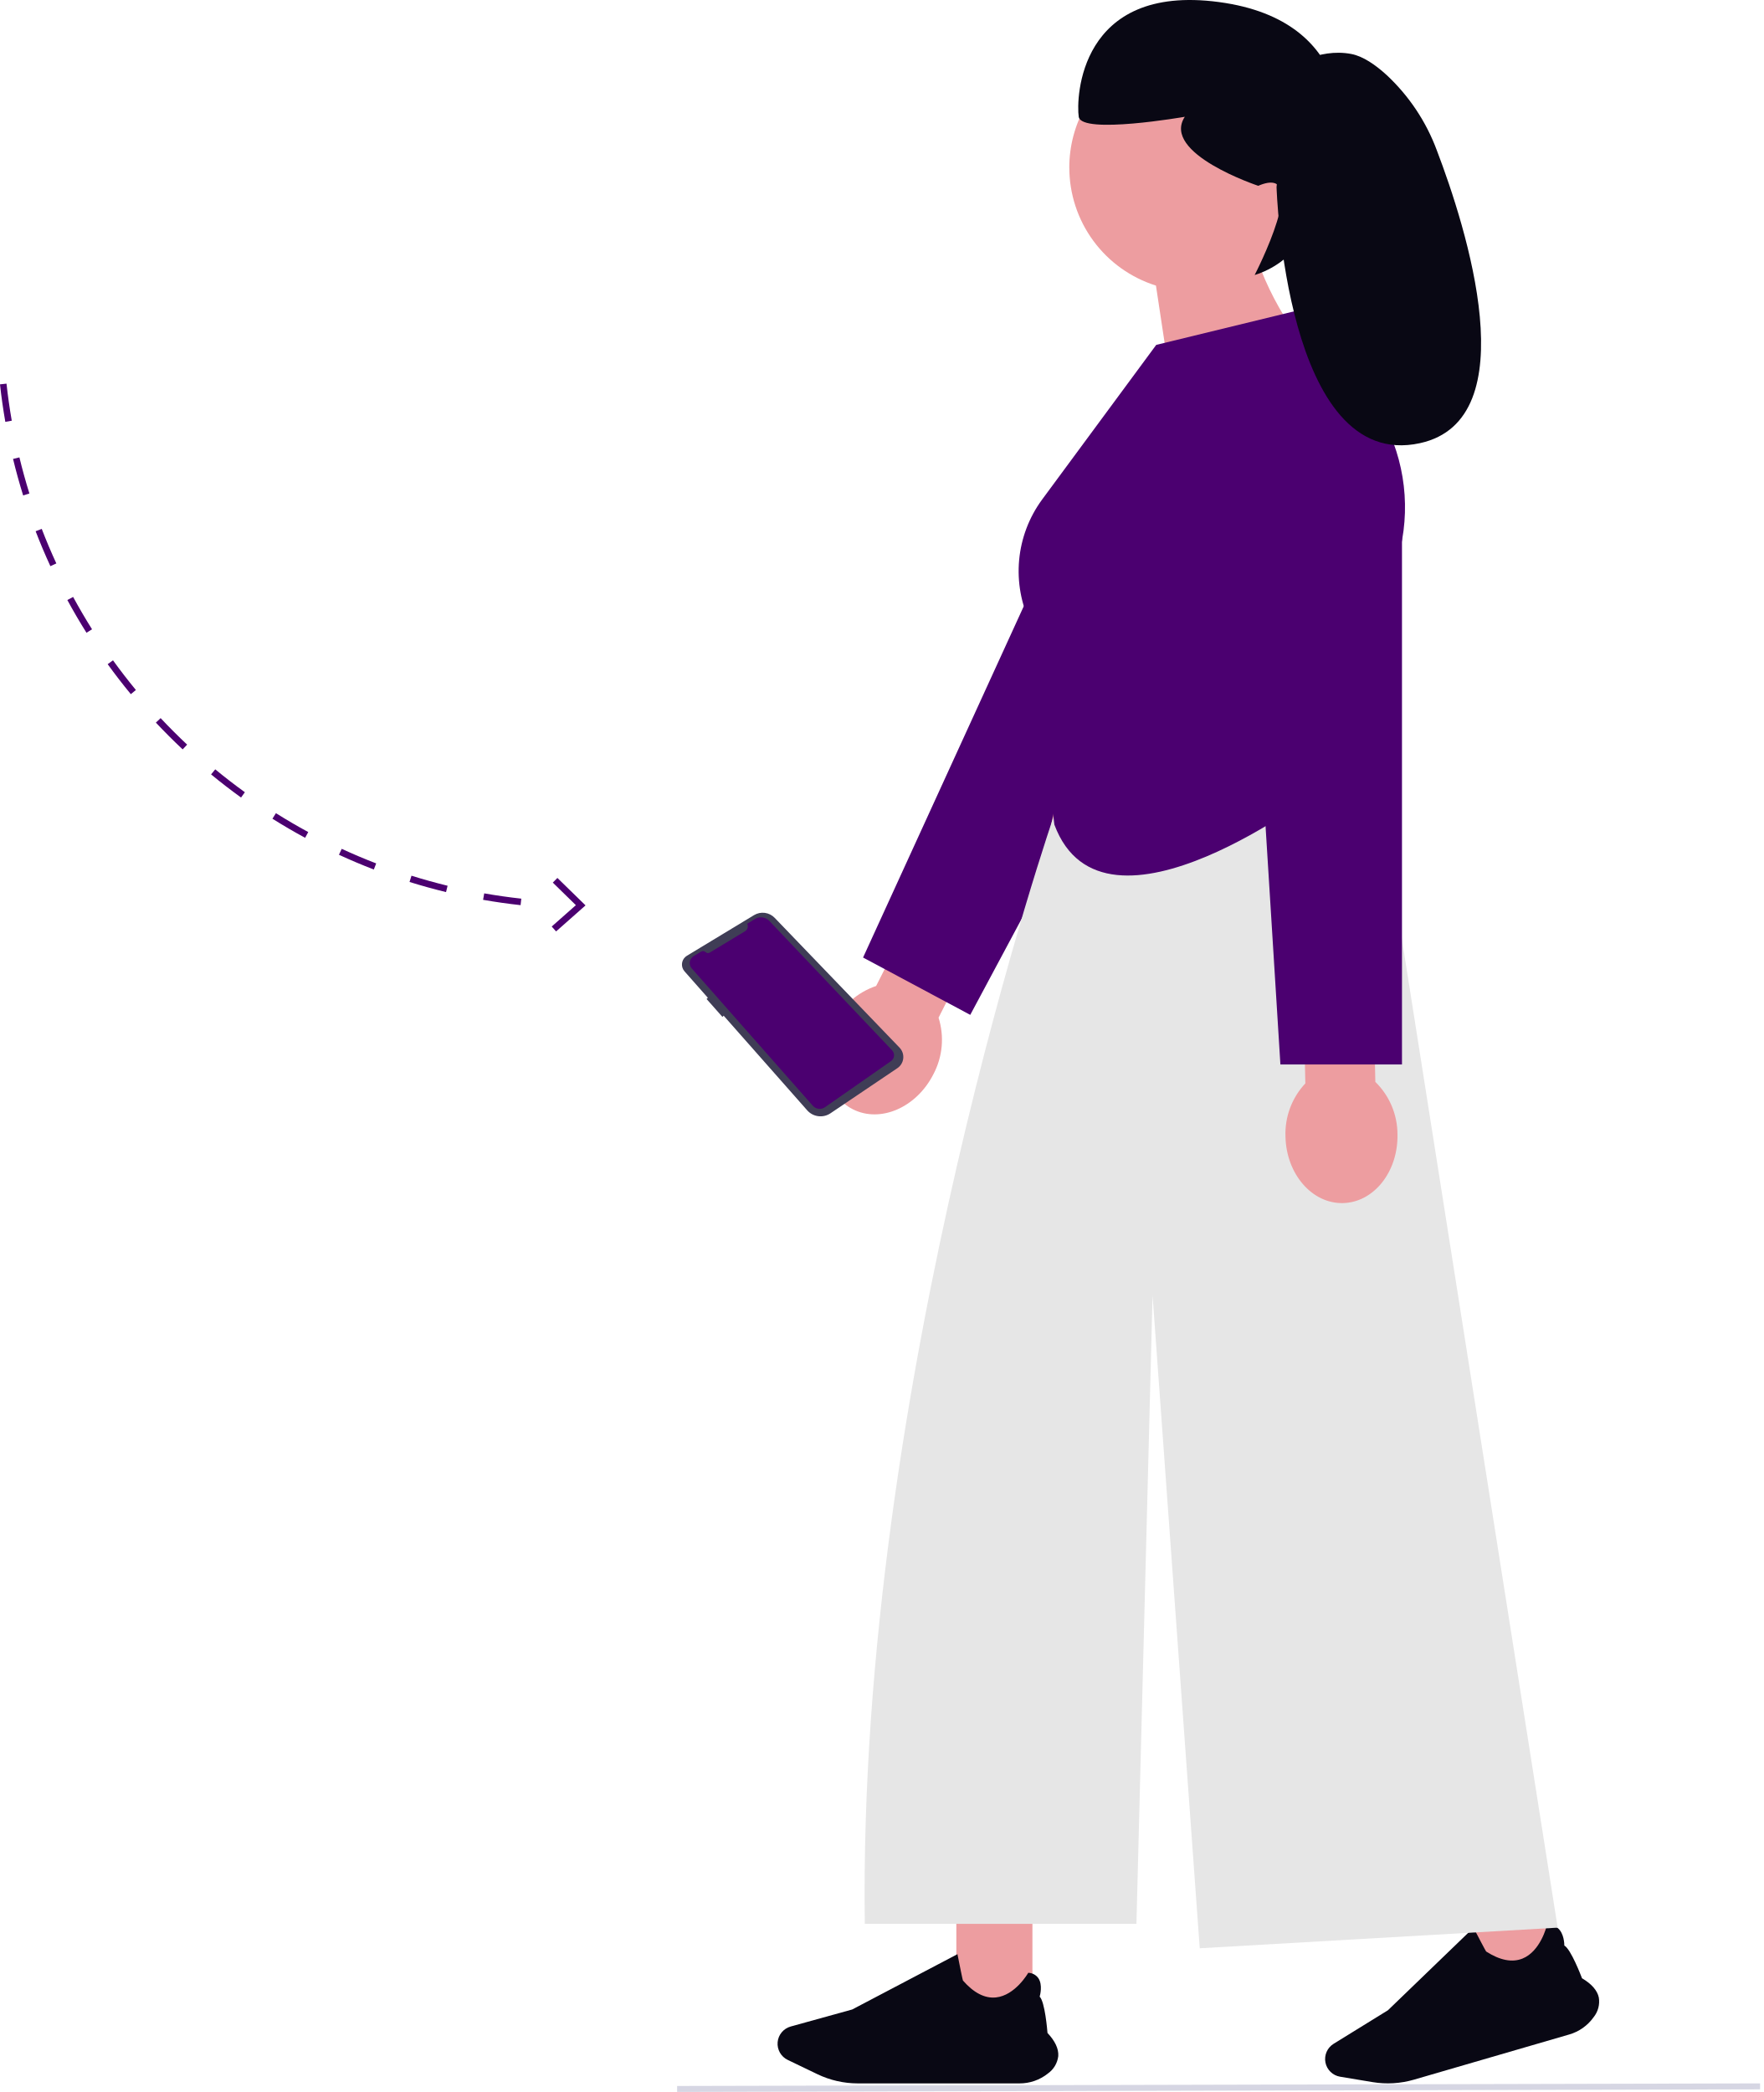
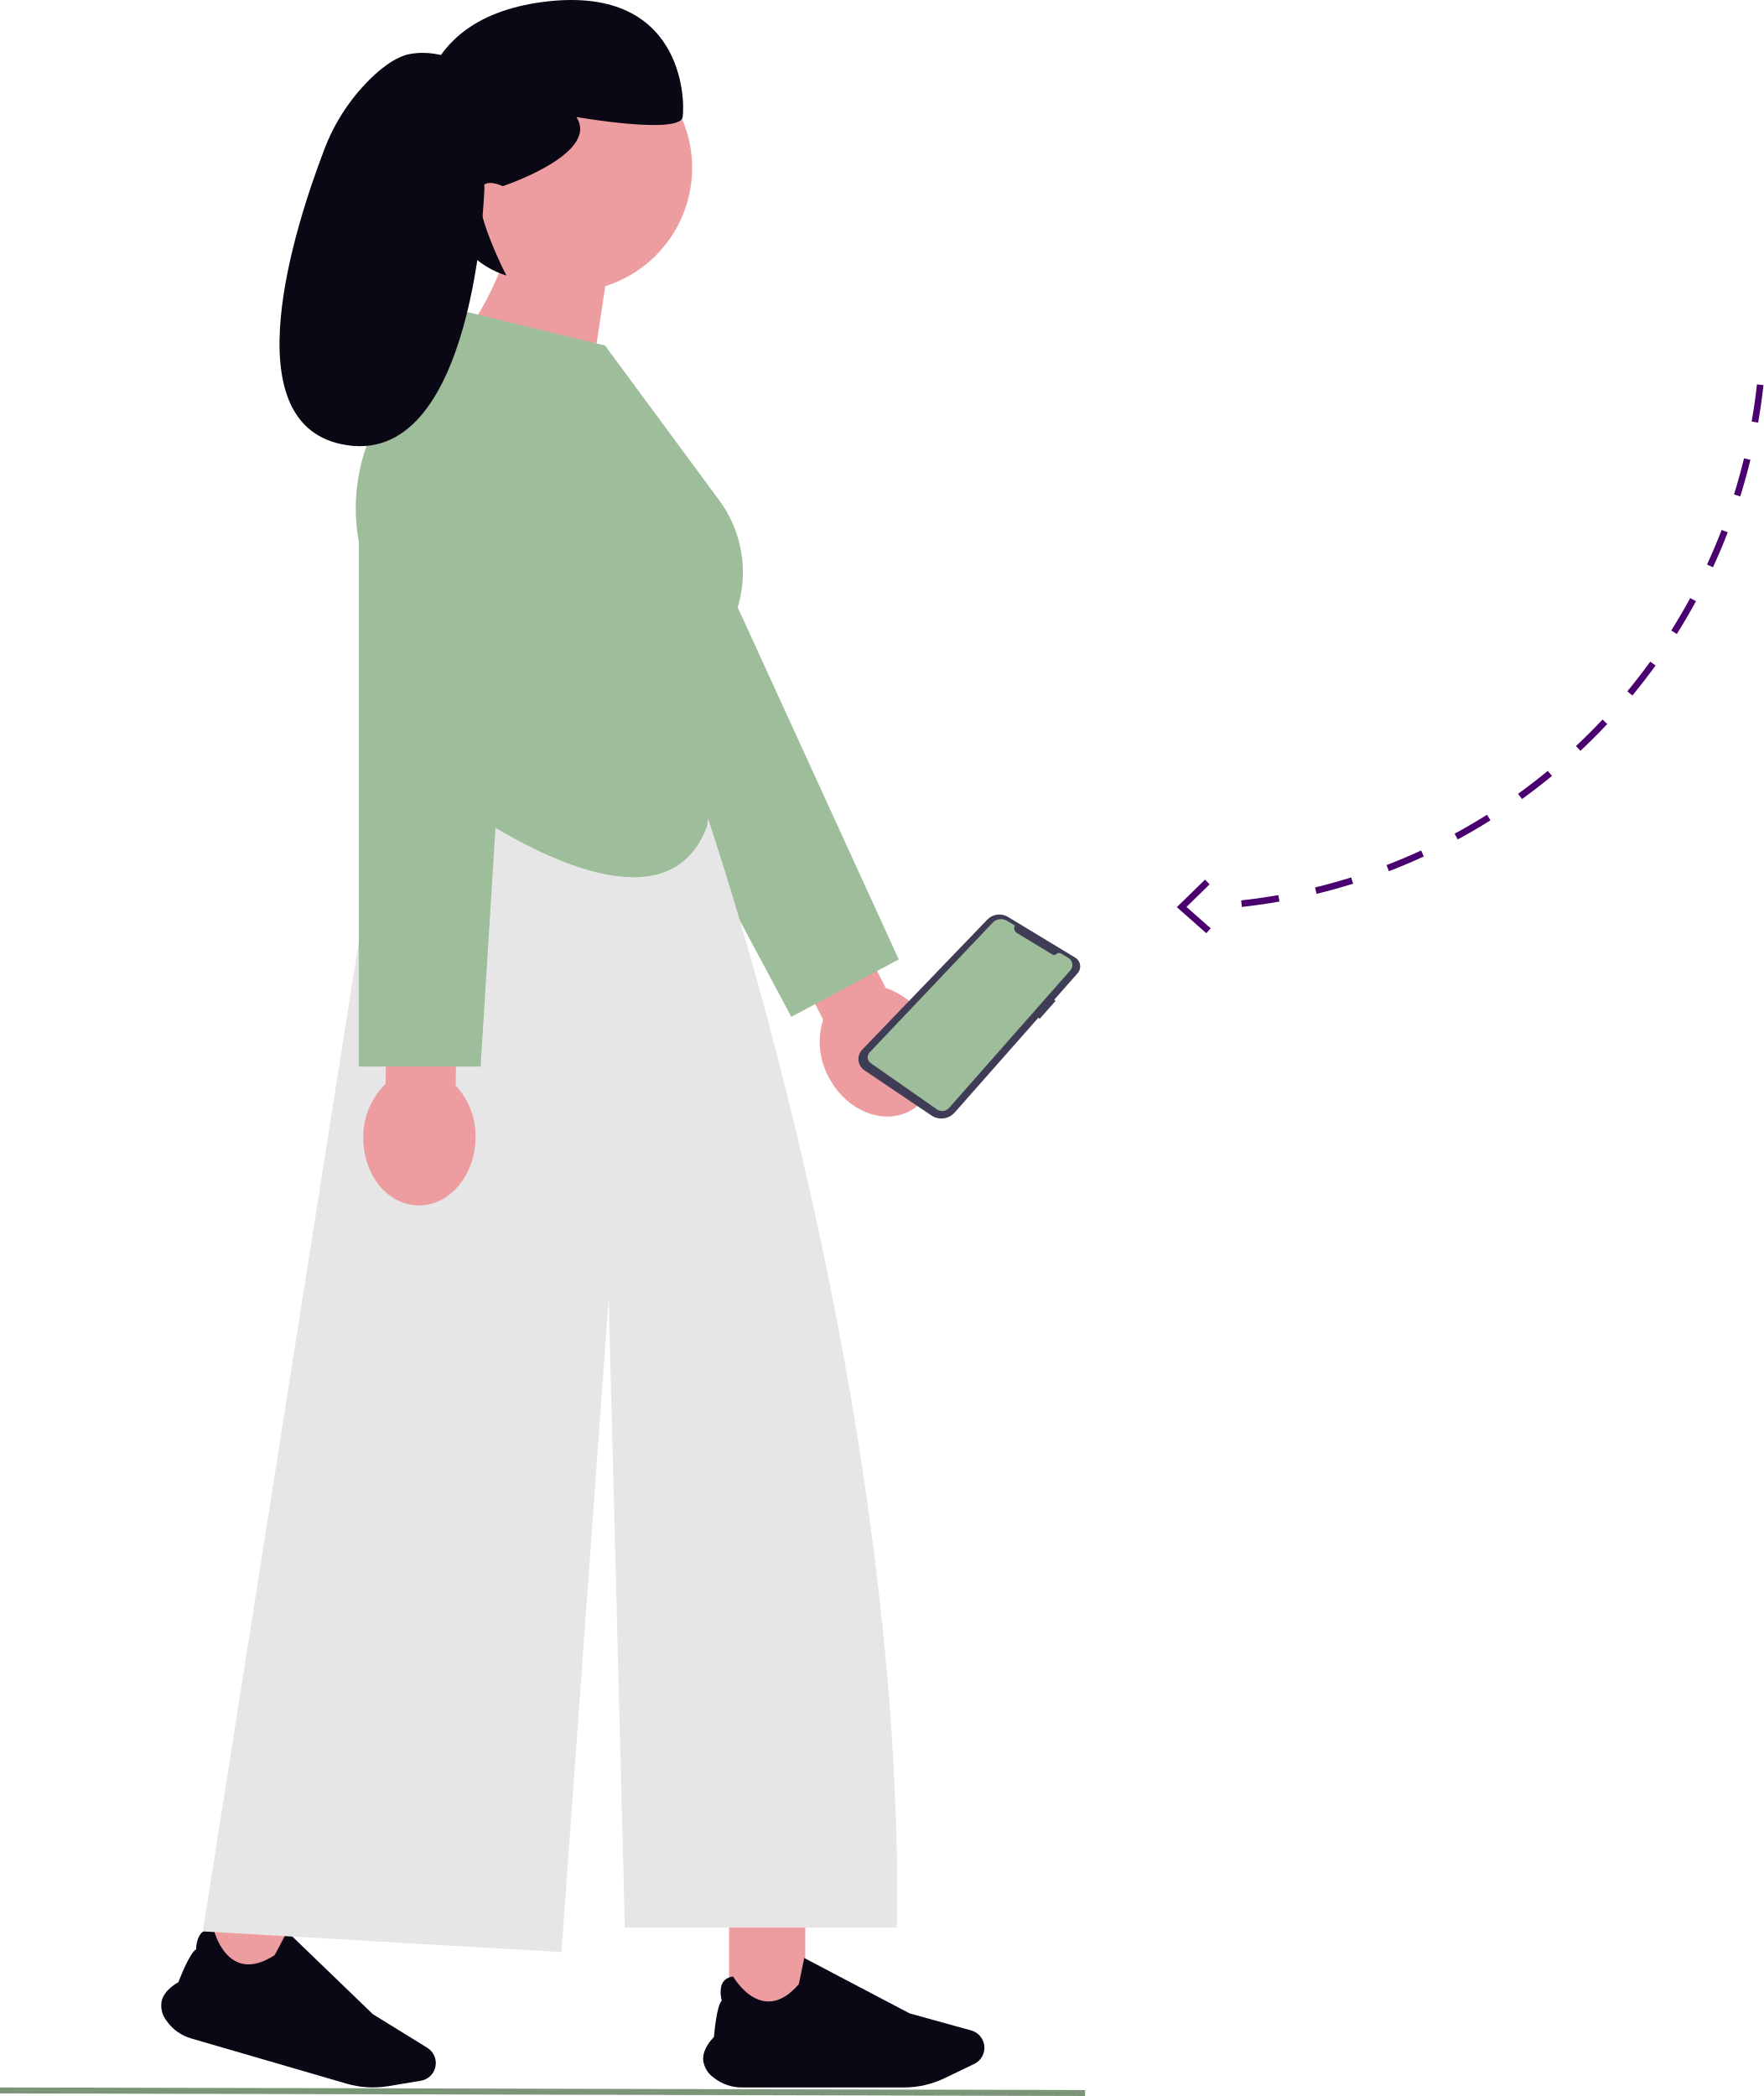
- <svg xmlns="http://www.w3.org/2000/svg" width="188" height="223" viewBox="0 0 188 223" fill="none">
-   <path d="M72.177 222.991L187.615 222.716V222.082L72.177 222.358V222.991Z" fill="#D6D6E3" />
-   <path d="M93.39 105.103L99.174 93.704L105.829 97.081L100.045 108.481C100.358 109.472 100.471 110.516 100.376 111.551C100.282 112.587 99.982 113.593 99.495 114.511C97.692 118.064 93.847 119.735 90.907 118.243C87.967 116.751 87.044 112.661 88.847 109.107C89.301 108.172 89.936 107.336 90.716 106.648C91.496 105.96 92.405 105.435 93.39 105.102V105.103Z" fill="#ED9DA0" />
-   <path d="M132.644 53.569L103.424 108.181L91.999 102.069L117.595 46.11" fill="#4B0070" />
-   <path d="M116.683 66.368L108.72 103.356L143.429 104.568C143.429 104.568 138.881 78.88 140.496 74.441L116.683 66.368Z" fill="#ED9DA0" />
-   <path d="M101.941 204.013H110.052V214.704H101.941V204.013Z" fill="#ED9DA0" />
-   <path d="M111.694 221.033C112 220.819 112.258 220.542 112.45 220.221C112.641 219.899 112.763 219.541 112.807 219.17C112.858 218.397 112.472 217.569 111.658 216.707C111.639 216.459 111.386 213.386 110.824 212.835C110.871 212.671 111.158 211.582 110.688 210.872C110.568 210.701 110.409 210.56 110.226 210.459C110.042 210.359 109.838 210.302 109.628 210.294L109.607 210.292L109.597 210.31C109.583 210.334 108.215 212.712 106.156 212.92C104.975 213.041 103.794 212.432 102.643 211.115C102.603 211.017 102.277 209.412 102.068 208.35L102.059 208.308L90.841 214.204L84.284 216.019C83.91 216.123 83.576 216.338 83.327 216.636C83.078 216.935 82.926 217.302 82.892 217.689C82.857 218.076 82.942 218.464 83.134 218.802C83.326 219.14 83.616 219.411 83.966 219.579L87.145 221.108C88.482 221.748 89.945 222.081 91.427 222.083H108.668C109.767 222.09 110.834 221.72 111.694 221.035L111.694 221.033Z" fill="#090814" />
-   <path d="M166.532 209.401L158.744 211.667L155.757 201.402L163.546 199.136L166.532 209.401Z" fill="#ED9DA0" />
-   <path d="M169.875 215.022C170.11 214.73 170.28 214.392 170.375 214.029C170.47 213.667 170.486 213.289 170.425 212.92C170.258 212.164 169.656 211.476 168.634 210.875C168.546 210.642 167.445 207.763 166.751 207.391C166.751 207.22 166.721 206.093 166.072 205.544C165.909 205.413 165.717 205.321 165.513 205.276C165.308 205.231 165.096 205.234 164.893 205.284L164.873 205.287L164.868 205.308C164.861 205.334 164.211 207.999 162.293 208.775C161.193 209.22 159.888 208.967 158.416 208.023C158.349 207.942 157.588 206.49 157.09 205.529L157.07 205.488L147.945 214.288L142.156 217.862C141.826 218.066 141.565 218.366 141.41 218.721C141.254 219.077 141.211 219.472 141.285 219.853C141.36 220.234 141.549 220.584 141.828 220.855C142.106 221.125 142.461 221.305 142.844 221.369L146.323 221.948C147.786 222.189 149.284 222.1 150.708 221.688L167.262 216.872C168.318 216.571 169.24 215.918 169.875 215.022Z" fill="#090814" />
-   <path d="M147.177 85.76L112.468 86.568C112.468 86.568 91.376 147.365 92.184 205.077H121.138L122.857 138.081L127.886 207.679L166.041 205.482L147.177 85.76Z" fill="#E6E6E6" />
-   <path d="M113.981 17.857C113.981 15.577 114.572 13.335 115.697 11.352C116.822 9.368 118.442 7.71 120.399 6.54C122.356 5.369 124.583 4.726 126.863 4.674C129.143 4.621 131.397 5.161 133.406 6.239C135.415 7.318 137.11 8.9 138.325 10.829C139.54 12.759 140.234 14.971 140.339 17.248C140.444 19.526 139.957 21.793 138.925 23.826C137.892 25.859 136.35 27.59 134.449 28.849C135.54 31.567 136.991 34.127 138.763 36.459L125.768 47.289L123.219 30.443C120.541 29.601 118.201 27.927 116.54 25.664C114.879 23.401 113.983 20.666 113.983 17.859L113.981 17.857Z" fill="#ED9DA0" />
-   <path d="M123.248 36.764L138.181 33.131L147.753 45.387C150.033 50.039 150.393 55.4 148.754 60.315L140.817 84.126C140.817 84.126 117.637 102.025 112.39 87.899L109.851 66.462C108.842 64.359 108.422 62.023 108.635 59.701C108.849 57.379 109.688 55.158 111.064 53.276L123.248 36.764Z" fill="#4B0070" />
-   <path d="M139.143 115.488L138.865 102.709L146.326 102.547L146.604 115.325C147.348 116.052 147.94 116.919 148.345 117.877C148.75 118.835 148.961 119.864 148.964 120.904C149.051 124.887 146.448 128.174 143.151 128.245C139.855 128.317 137.111 125.144 137.026 121.161C136.985 120.122 137.151 119.085 137.514 118.111C137.877 117.137 138.431 116.245 139.143 115.487V115.488Z" fill="#ED9DA0" />
-   <path d="M149.444 51.531V113.47H136.485L132.656 52.054" fill="#4B0070" />
-   <path d="M134.121 19.806C134.121 19.806 123.735 16.359 126.295 12.449C126.295 12.449 115.272 14.368 114.988 12.449C114.703 10.531 114.988 -1.774 129.922 0.217C144.857 2.208 142.865 14.726 142.865 14.726C142.865 14.726 141.774 26.824 133.739 29.315C133.738 29.314 139.952 17.317 134.121 19.806Z" fill="#090814" />
-   <path d="M137.393 7.286C137.393 7.286 140.46 5.072 144.038 5.753C145.291 5.991 146.615 6.908 147.81 7.999C150.193 10.22 152.024 12.967 153.157 16.021C156.285 24.219 162.848 44.725 151.365 47.239C136.968 50.394 136.074 19.937 136.074 19.937L137.395 7.286H137.393Z" fill="#090814" />
-   <path d="M73.062 101.997C72.954 102.092 72.866 102.207 72.803 102.336C72.74 102.465 72.703 102.606 72.694 102.749C72.685 102.892 72.704 103.036 72.751 103.172C72.798 103.308 72.871 103.433 72.966 103.541L75.452 106.358L75.319 106.492L77.011 108.402L77.137 108.266L86.043 118.357C86.348 118.702 86.768 118.924 87.225 118.982C87.681 119.04 88.143 118.93 88.525 118.673L95.657 113.862C95.83 113.745 95.976 113.592 96.084 113.412C96.192 113.233 96.26 113.032 96.281 112.823C96.304 112.615 96.28 112.404 96.212 112.206C96.144 112.008 96.034 111.827 95.888 111.676L82.577 97.838C82.298 97.547 81.928 97.361 81.529 97.308C81.13 97.255 80.725 97.34 80.38 97.548L73.228 101.877C73.169 101.911 73.113 101.951 73.062 101.997Z" fill="#3F3D56" />
-   <path d="M79.415 99.268L75.657 101.543C75.589 101.584 75.51 101.601 75.431 101.593C75.352 101.584 75.279 101.55 75.222 101.495C75.157 101.433 75.073 101.394 74.984 101.385C74.895 101.375 74.806 101.395 74.729 101.441L73.937 101.92C73.829 101.986 73.737 102.074 73.667 102.179C73.596 102.284 73.55 102.403 73.531 102.528C73.512 102.652 73.52 102.78 73.555 102.901C73.591 103.022 73.653 103.134 73.736 103.229L86.638 117.866C86.798 118.048 87.019 118.164 87.259 118.193C87.5 118.222 87.742 118.162 87.941 118.023L94.978 113.109C95.067 113.046 95.142 112.965 95.198 112.87C95.254 112.776 95.288 112.671 95.299 112.562C95.31 112.453 95.298 112.343 95.262 112.239C95.227 112.136 95.17 112.041 95.094 111.961L82.007 98.165C81.814 97.962 81.558 97.831 81.28 97.794C81.002 97.756 80.721 97.815 80.481 97.96L79.647 98.464C79.718 98.603 79.733 98.763 79.69 98.912C79.647 99.061 79.549 99.188 79.415 99.268Z" fill="#4B0070" />
-   <path d="M0.693 40.895L4.19617e-05 40.971C0.146 42.304 0.338 43.649 0.567 44.968L1.254 44.847C1.026 43.544 0.837 42.214 0.693 40.895ZM2.069 48.756L1.391 48.92C1.707 50.223 2.069 51.532 2.468 52.811L3.134 52.603C2.74 51.338 2.381 50.044 2.069 48.756ZM4.448 56.378L3.798 56.629C4.28 57.88 4.809 59.133 5.371 60.351L6.005 60.059C5.449 58.853 4.924 57.615 4.449 56.377L4.448 56.378ZM7.794 63.63L7.18 63.963C7.819 65.141 8.505 66.314 9.219 67.45L9.811 67.079C9.104 65.955 8.426 64.795 7.794 63.632L7.794 63.63ZM12.044 70.39L11.478 70.799C12.263 71.886 13.093 72.961 13.946 73.995L14.485 73.551C13.642 72.528 12.822 71.464 12.046 70.39L12.044 70.39ZM17.122 76.549L16.615 77.027C17.532 78.002 18.492 78.964 19.47 79.882L19.947 79.375C18.979 78.464 18.029 77.515 17.122 76.549ZM22.943 82.01L22.5 82.548C23.533 83.4 24.609 84.23 25.695 85.014L26.103 84.449C25.03 83.674 23.966 82.852 22.943 82.01V82.01ZM29.413 86.681L29.041 87.272C30.175 87.986 31.348 88.671 32.525 89.308L32.857 88.695C31.694 88.064 30.534 87.386 29.413 86.681ZM36.424 90.483L36.131 91.116C37.347 91.677 38.597 92.205 39.848 92.687L40.099 92.036C38.863 91.56 37.627 91.038 36.424 90.483ZM43.862 93.348L43.654 94.014C44.933 94.414 46.242 94.777 47.545 95.093L47.71 94.418C46.422 94.103 45.128 93.743 43.864 93.348H43.862ZM51.616 95.231L51.495 95.918C52.814 96.149 54.158 96.341 55.492 96.486L55.568 95.793C54.25 95.648 52.92 95.459 51.616 95.23L51.616 95.231Z" fill="#4B0070" />
-   <path d="M59.415 93.585L58.927 94.083L61.386 96.488L58.81 98.764L59.275 99.287L62.414 96.512L59.415 93.585Z" fill="#4B0070" />
+ <svg xmlns="http://www.w3.org/2000/svg" preserveAspectRatio="none" overflow="visible" style="display: block;" width="187.613" height="222.992" viewBox="0 0 187.613 222.992" fill="none">
+   <g id="Group">
+     <path id="Vector" d="M115.438 222.991L0 222.716V222.082L115.438 222.358V222.991Z" fill="#7C9478" />
+     <g id="Group_2">
+       <path id="Vector_2" d="M94.226 105.103L88.442 93.704L81.787 97.081L87.571 108.481C87.258 109.472 87.145 110.516 87.239 111.552C87.334 112.587 87.633 113.593 88.121 114.512C89.924 118.064 93.769 119.735 96.709 118.243C99.649 116.751 100.571 112.662 98.768 109.108C98.315 108.172 97.68 107.336 96.9 106.649C96.12 105.961 95.211 105.435 94.226 105.103V105.103Z" fill="#ED9DA0" />
+       <path id="Vector_3" d="M54.971 53.569L84.191 108.181L95.616 102.069L70.02 46.11" fill="#9EBD9A" />
+       <path id="Vector_4" d="M70.931 66.368L78.894 103.356L44.185 104.568C44.185 104.568 48.733 78.88 47.119 74.44L70.931 66.368Z" fill="#ED9DA0" />
+       <path id="Vector_5" d="M85.675 204.014H77.564V214.704H85.675V204.014Z" fill="#ED9DA0" />
+       <path id="Vector_6" d="M75.922 221.033C75.616 220.819 75.358 220.542 75.166 220.221C74.975 219.899 74.853 219.541 74.809 219.17C74.758 218.397 75.144 217.569 75.957 216.707C75.977 216.459 76.23 213.386 76.792 212.835C76.745 212.671 76.458 211.582 76.928 210.872C77.048 210.701 77.207 210.559 77.39 210.459C77.574 210.359 77.778 210.302 77.987 210.294L78.009 210.292L78.019 210.31C78.033 210.334 79.401 212.711 81.46 212.92C82.641 213.041 83.822 212.432 84.972 211.115C85.013 211.017 85.339 209.412 85.548 208.35L85.557 208.308L96.775 214.204L103.332 216.019C103.706 216.122 104.04 216.338 104.289 216.636C104.538 216.935 104.689 217.302 104.724 217.689C104.759 218.076 104.674 218.464 104.482 218.802C104.29 219.14 104 219.411 103.649 219.579L100.471 221.107C99.134 221.748 97.671 222.081 96.188 222.083H78.948C77.849 222.09 76.781 221.72 75.922 221.035L75.922 221.033Z" fill="#090814" />
+       <path id="Vector_7" d="M21.085 209.401L28.873 211.667L31.859 201.402L24.071 199.136L21.085 209.401Z" fill="#ED9DA0" />
+       <path id="Vector_8" d="M17.741 215.022C17.506 214.73 17.335 214.392 17.241 214.03C17.146 213.667 17.129 213.289 17.191 212.92C17.357 212.164 17.959 211.476 18.982 210.875C19.07 210.642 20.171 207.763 20.864 207.391C20.864 207.22 20.894 206.093 21.543 205.544C21.707 205.413 21.898 205.321 22.102 205.276C22.307 205.231 22.519 205.234 22.722 205.284L22.743 205.287L22.748 205.308C22.754 205.334 23.404 207.999 25.323 208.775C26.423 209.22 27.727 208.967 29.2 208.023C29.266 207.942 30.027 206.491 30.525 205.529L30.545 205.489L39.67 214.288L45.459 217.862C45.79 218.066 46.05 218.366 46.206 218.722C46.361 219.077 46.405 219.472 46.33 219.853C46.255 220.235 46.066 220.584 45.788 220.855C45.509 221.125 45.155 221.305 44.772 221.369L41.292 221.948C39.829 222.189 38.331 222.1 36.907 221.688L20.354 216.872C19.297 216.571 18.375 215.919 17.741 215.022Z" fill="#090814" />
+       <path id="Vector_9" d="M40.438 85.76L75.147 86.568C75.147 86.568 96.239 147.365 95.432 205.077H66.478L64.759 138.081L59.73 207.679L21.574 205.482L40.438 85.76Z" fill="#E6E6E6" />
+       <path id="Vector_10" d="M73.634 17.857C73.634 15.576 73.043 13.335 71.918 11.351C70.793 9.368 69.173 7.71 67.216 6.539C65.259 5.369 63.032 4.726 60.752 4.673C58.472 4.621 56.218 5.16 54.209 6.239C52.2 7.318 50.505 8.9 49.29 10.829C48.075 12.759 47.381 14.97 47.276 17.248C47.171 19.526 47.658 21.792 48.691 23.826C49.723 25.859 51.265 27.59 53.166 28.849C52.075 31.567 50.624 34.127 48.852 36.459L61.847 47.288L64.396 30.443C67.074 29.601 69.414 27.927 71.075 25.663C72.736 23.4 73.632 20.666 73.632 17.859L73.634 17.857Z" fill="#ED9DA0" />
+       <path id="Vector_11" d="M64.369 36.763L49.436 33.131L39.864 45.387C37.584 50.038 37.224 55.4 38.862 60.314L46.8 84.126C46.8 84.126 69.98 102.025 75.227 87.898L77.766 66.461C78.775 64.359 79.195 62.023 78.981 59.701C78.768 57.379 77.929 55.158 76.553 53.275L64.369 36.763Z" fill="#9EBD9A" />
+       <path id="Vector_12" d="M48.472 115.488L48.749 102.709L41.288 102.547L41.011 115.325C40.267 116.052 39.675 116.919 39.27 117.877C38.864 118.835 38.654 119.864 38.651 120.904C38.564 124.887 41.166 128.174 44.463 128.245C47.76 128.317 50.503 125.144 50.588 121.161C50.63 120.122 50.464 119.086 50.1 118.111C49.737 117.137 49.184 116.245 48.472 115.487V115.488Z" fill="#ED9DA0" />
+       <path id="Vector_13" d="M38.172 51.531V113.47H51.13L54.96 52.054" fill="#9EBD9A" />
+       <path id="Vector_14" d="M53.494 19.806C53.494 19.806 63.88 16.359 61.32 12.449C61.32 12.449 72.343 14.368 72.627 12.449C72.912 10.531 72.627 -1.774 57.693 0.217C42.759 2.209 44.75 14.726 44.75 14.726C44.75 14.726 45.842 26.824 53.877 29.315C53.877 29.314 47.663 17.317 53.494 19.806Z" fill="#090814" />
+       <path id="Vector_15" d="M50.221 7.287C50.221 7.287 47.154 5.072 43.577 5.753C42.324 5.992 40.999 6.908 39.804 7.999C37.421 10.22 35.59 12.967 34.458 16.021C31.33 24.219 24.766 44.725 36.249 47.24C50.646 50.394 51.54 19.937 51.54 19.937L50.22 7.287H50.221Z" fill="#090814" />
+     </g>
+     <g id="Group_3">
+       <path id="Vector_16" d="M114.552 101.997C114.66 102.092 114.748 102.207 114.811 102.336C114.874 102.465 114.911 102.606 114.92 102.749C114.929 102.892 114.91 103.036 114.863 103.172C114.816 103.308 114.743 103.434 114.648 103.541L112.162 106.358L112.295 106.492L110.603 108.402L110.477 108.267L101.571 118.357C101.266 118.702 100.846 118.924 100.389 118.982C99.933 119.04 99.471 118.931 99.089 118.673L91.957 113.863C91.784 113.745 91.638 113.592 91.53 113.412C91.422 113.233 91.355 113.032 91.332 112.823C91.31 112.615 91.334 112.405 91.402 112.206C91.47 112.008 91.581 111.827 91.726 111.676L105.037 97.838C105.316 97.547 105.686 97.361 106.085 97.308C106.484 97.256 106.889 97.34 107.234 97.548L114.386 101.877C114.445 101.911 114.501 101.952 114.552 101.997Z" fill="#3F3D56" />
+       <path id="Vector_17" d="M108.199 99.268L111.957 101.543C112.025 101.584 112.104 101.601 112.183 101.593C112.262 101.584 112.335 101.55 112.393 101.495C112.457 101.433 112.541 101.394 112.63 101.385C112.719 101.375 112.808 101.395 112.885 101.441L113.677 101.92C113.785 101.986 113.877 102.074 113.948 102.179C114.018 102.284 114.064 102.403 114.083 102.528C114.102 102.652 114.094 102.78 114.059 102.901C114.023 103.022 113.962 103.134 113.878 103.229L100.977 117.866C100.816 118.048 100.595 118.164 100.355 118.193C100.114 118.222 99.872 118.161 99.673 118.023L92.637 113.109C92.547 113.046 92.472 112.965 92.416 112.87C92.361 112.776 92.326 112.671 92.315 112.562C92.304 112.453 92.317 112.343 92.352 112.239C92.387 112.135 92.444 112.041 92.52 111.961L105.607 98.165C105.8 97.962 106.056 97.831 106.334 97.794C106.612 97.756 106.894 97.815 107.133 97.96L107.967 98.464C107.896 98.603 107.881 98.763 107.924 98.912C107.967 99.061 108.065 99.188 108.199 99.268Z" fill="#9EBD9A" />
+     </g>
+     <g id="Group_4">
+       <path id="Vector_18" d="M186.92 40.895L187.613 40.971C187.468 42.304 187.275 43.649 187.046 44.968L186.359 44.847C186.587 43.544 186.776 42.214 186.92 40.895ZM185.545 48.756L186.222 48.92C185.907 50.223 185.544 51.532 185.145 52.811L184.479 52.603C184.874 51.338 185.232 50.044 185.545 48.756ZM183.165 56.378L183.815 56.629C183.333 57.88 182.804 59.133 182.242 60.351L181.609 60.059C182.165 58.853 182.689 57.615 183.165 56.377L183.165 56.378ZM179.82 63.63L180.433 63.963C179.794 65.141 179.108 66.314 178.394 67.45L177.803 67.079C178.509 65.955 179.188 64.795 179.819 63.632L179.82 63.63ZM175.57 70.39L176.135 70.799C175.35 71.885 174.52 72.961 173.667 73.995L173.129 73.551C173.972 72.528 174.791 71.464 175.568 70.39L175.57 70.39ZM170.491 76.549L170.998 77.027C170.082 78.002 169.121 78.964 168.143 79.882L167.666 79.375C168.635 78.464 169.585 77.515 170.491 76.549ZM164.67 82.009L165.114 82.548C164.08 83.4 163.004 84.23 161.919 85.014L161.51 84.449C162.583 83.674 163.647 82.852 164.67 82.01V82.009ZM158.201 86.681L158.572 87.272C157.438 87.986 156.266 88.67 155.088 89.308L154.756 88.695C155.92 88.064 157.079 87.386 158.201 86.681ZM151.19 90.482L151.482 91.116C150.267 91.677 149.016 92.205 147.765 92.687L147.515 92.036C148.75 91.56 149.986 91.038 151.19 90.482ZM143.751 93.348L143.959 94.014C142.681 94.414 141.372 94.777 140.069 95.093L139.904 94.418C141.191 94.103 142.486 93.743 143.75 93.348H143.751ZM135.998 95.231L136.118 95.918C134.799 96.149 133.455 96.341 132.121 96.486L132.045 95.793C133.364 95.648 134.693 95.459 135.997 95.23L135.998 95.231Z" fill="#4B0070" />
+       <path id="Vector_19" d="M128.2 93.585L128.688 94.083L126.229 96.488L128.805 98.764L128.34 99.287L125.201 96.512L128.2 93.585Z" fill="#4B0070" />
+     </g>
+   </g>
</svg>
